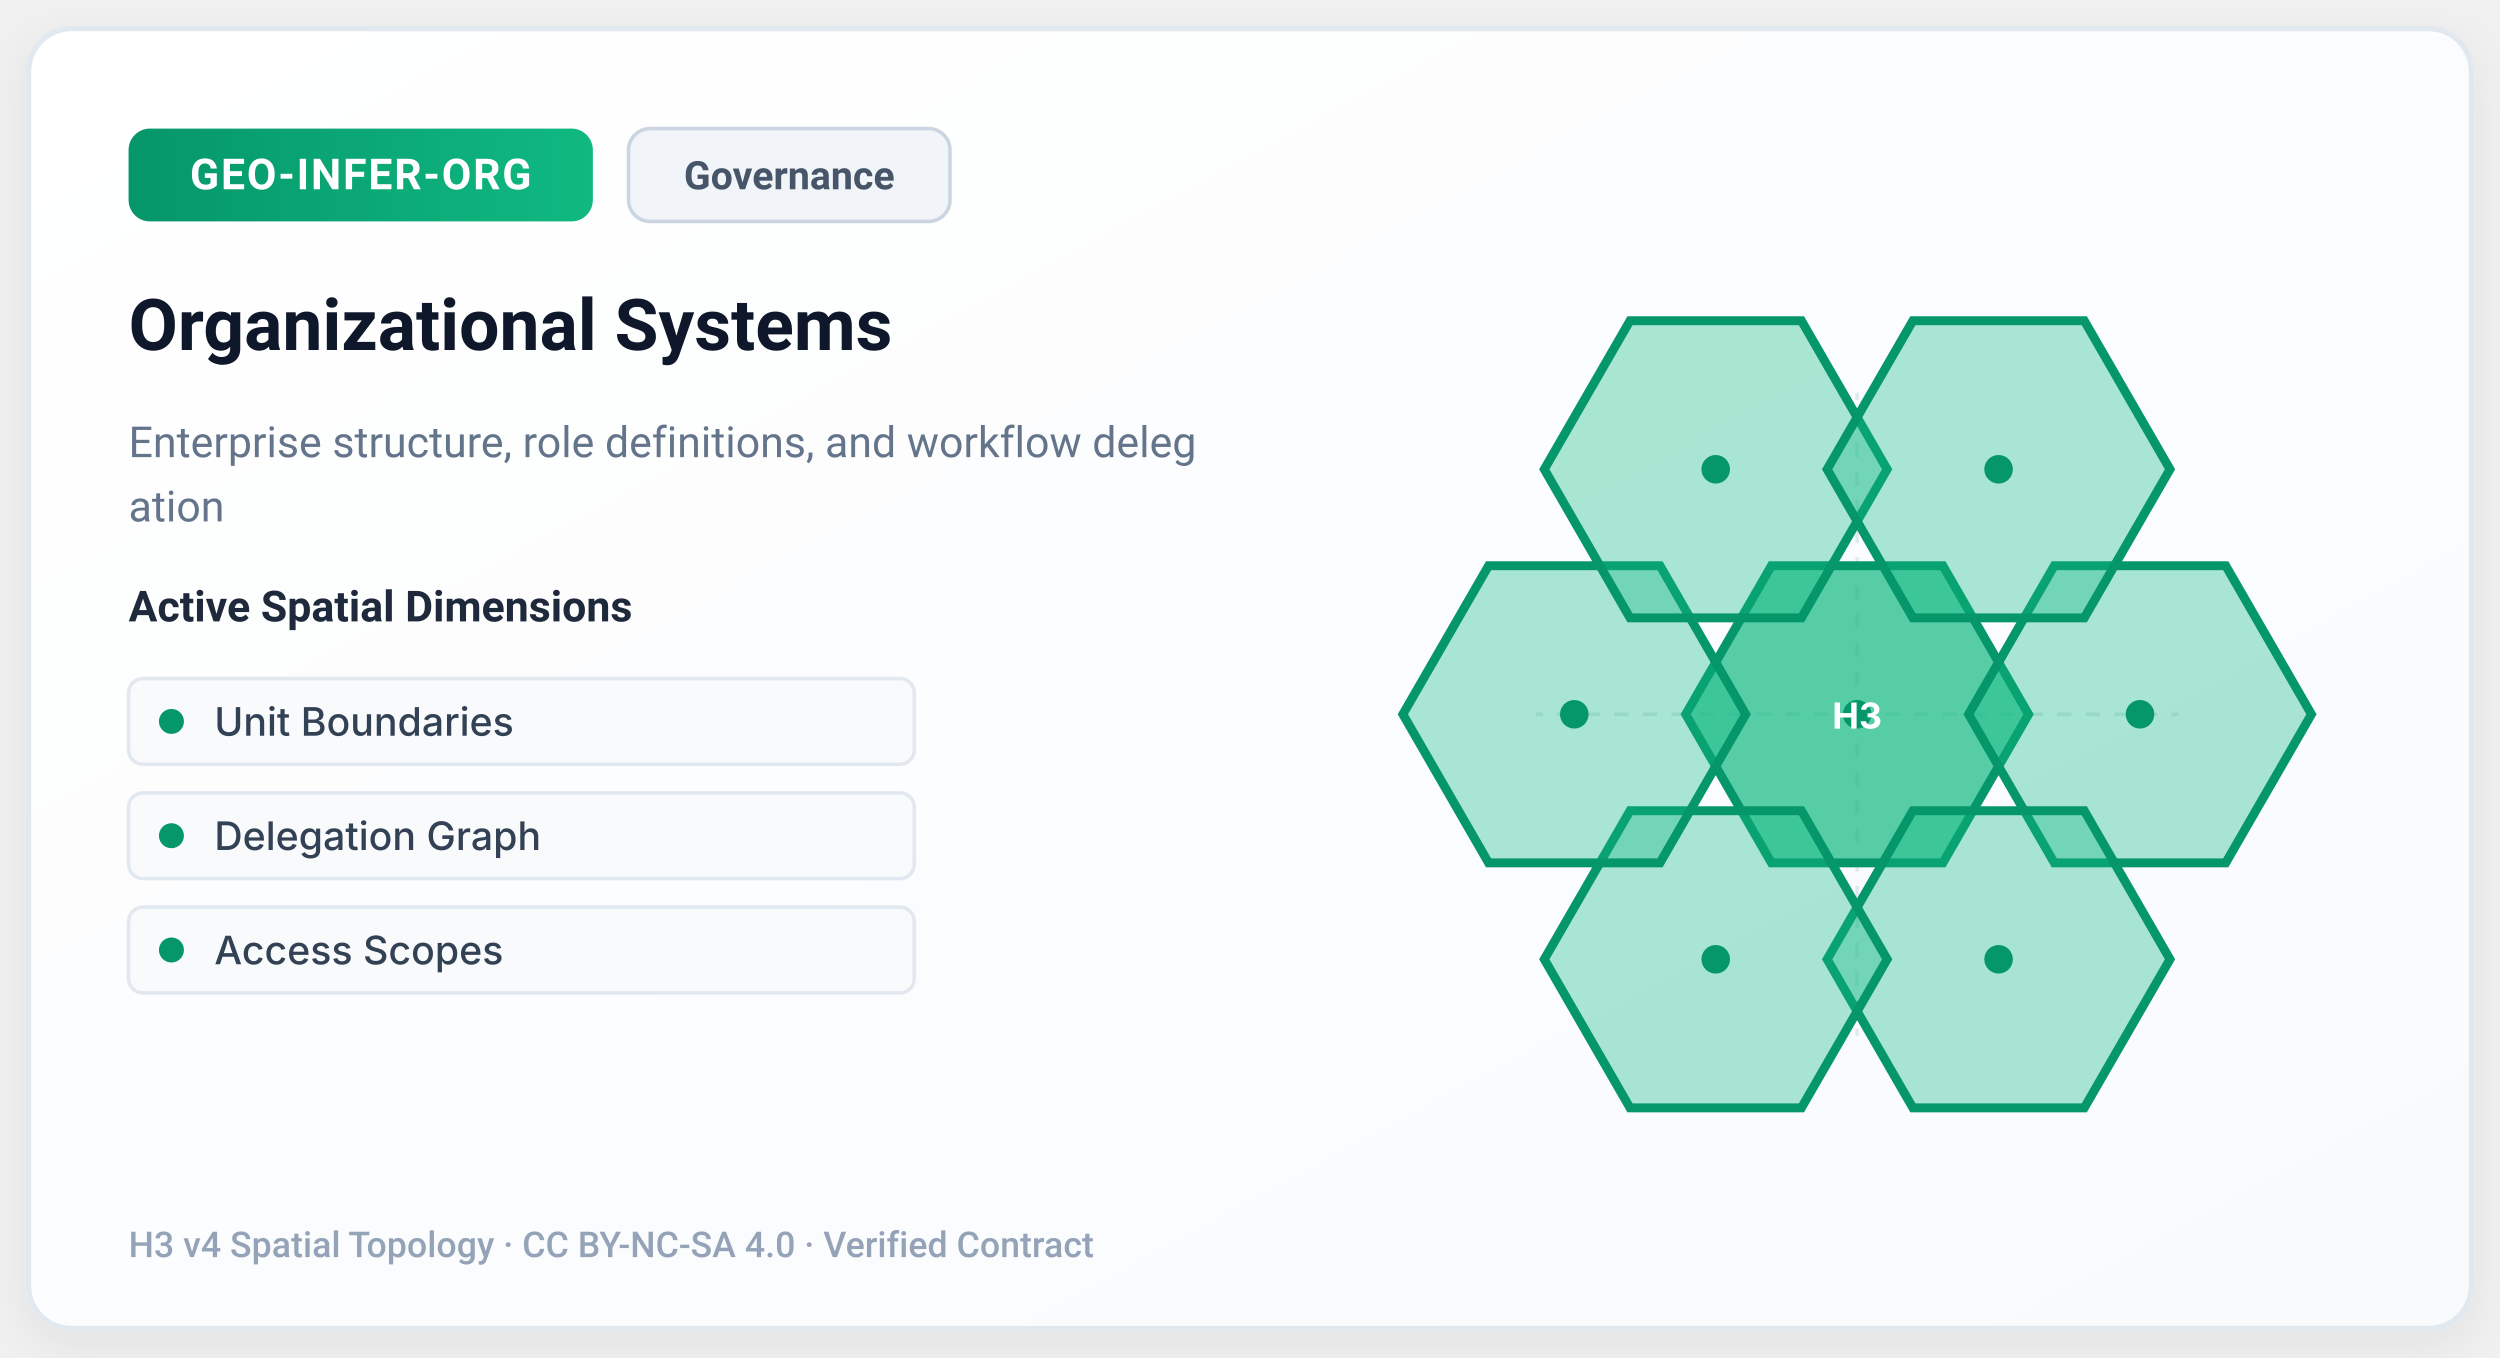
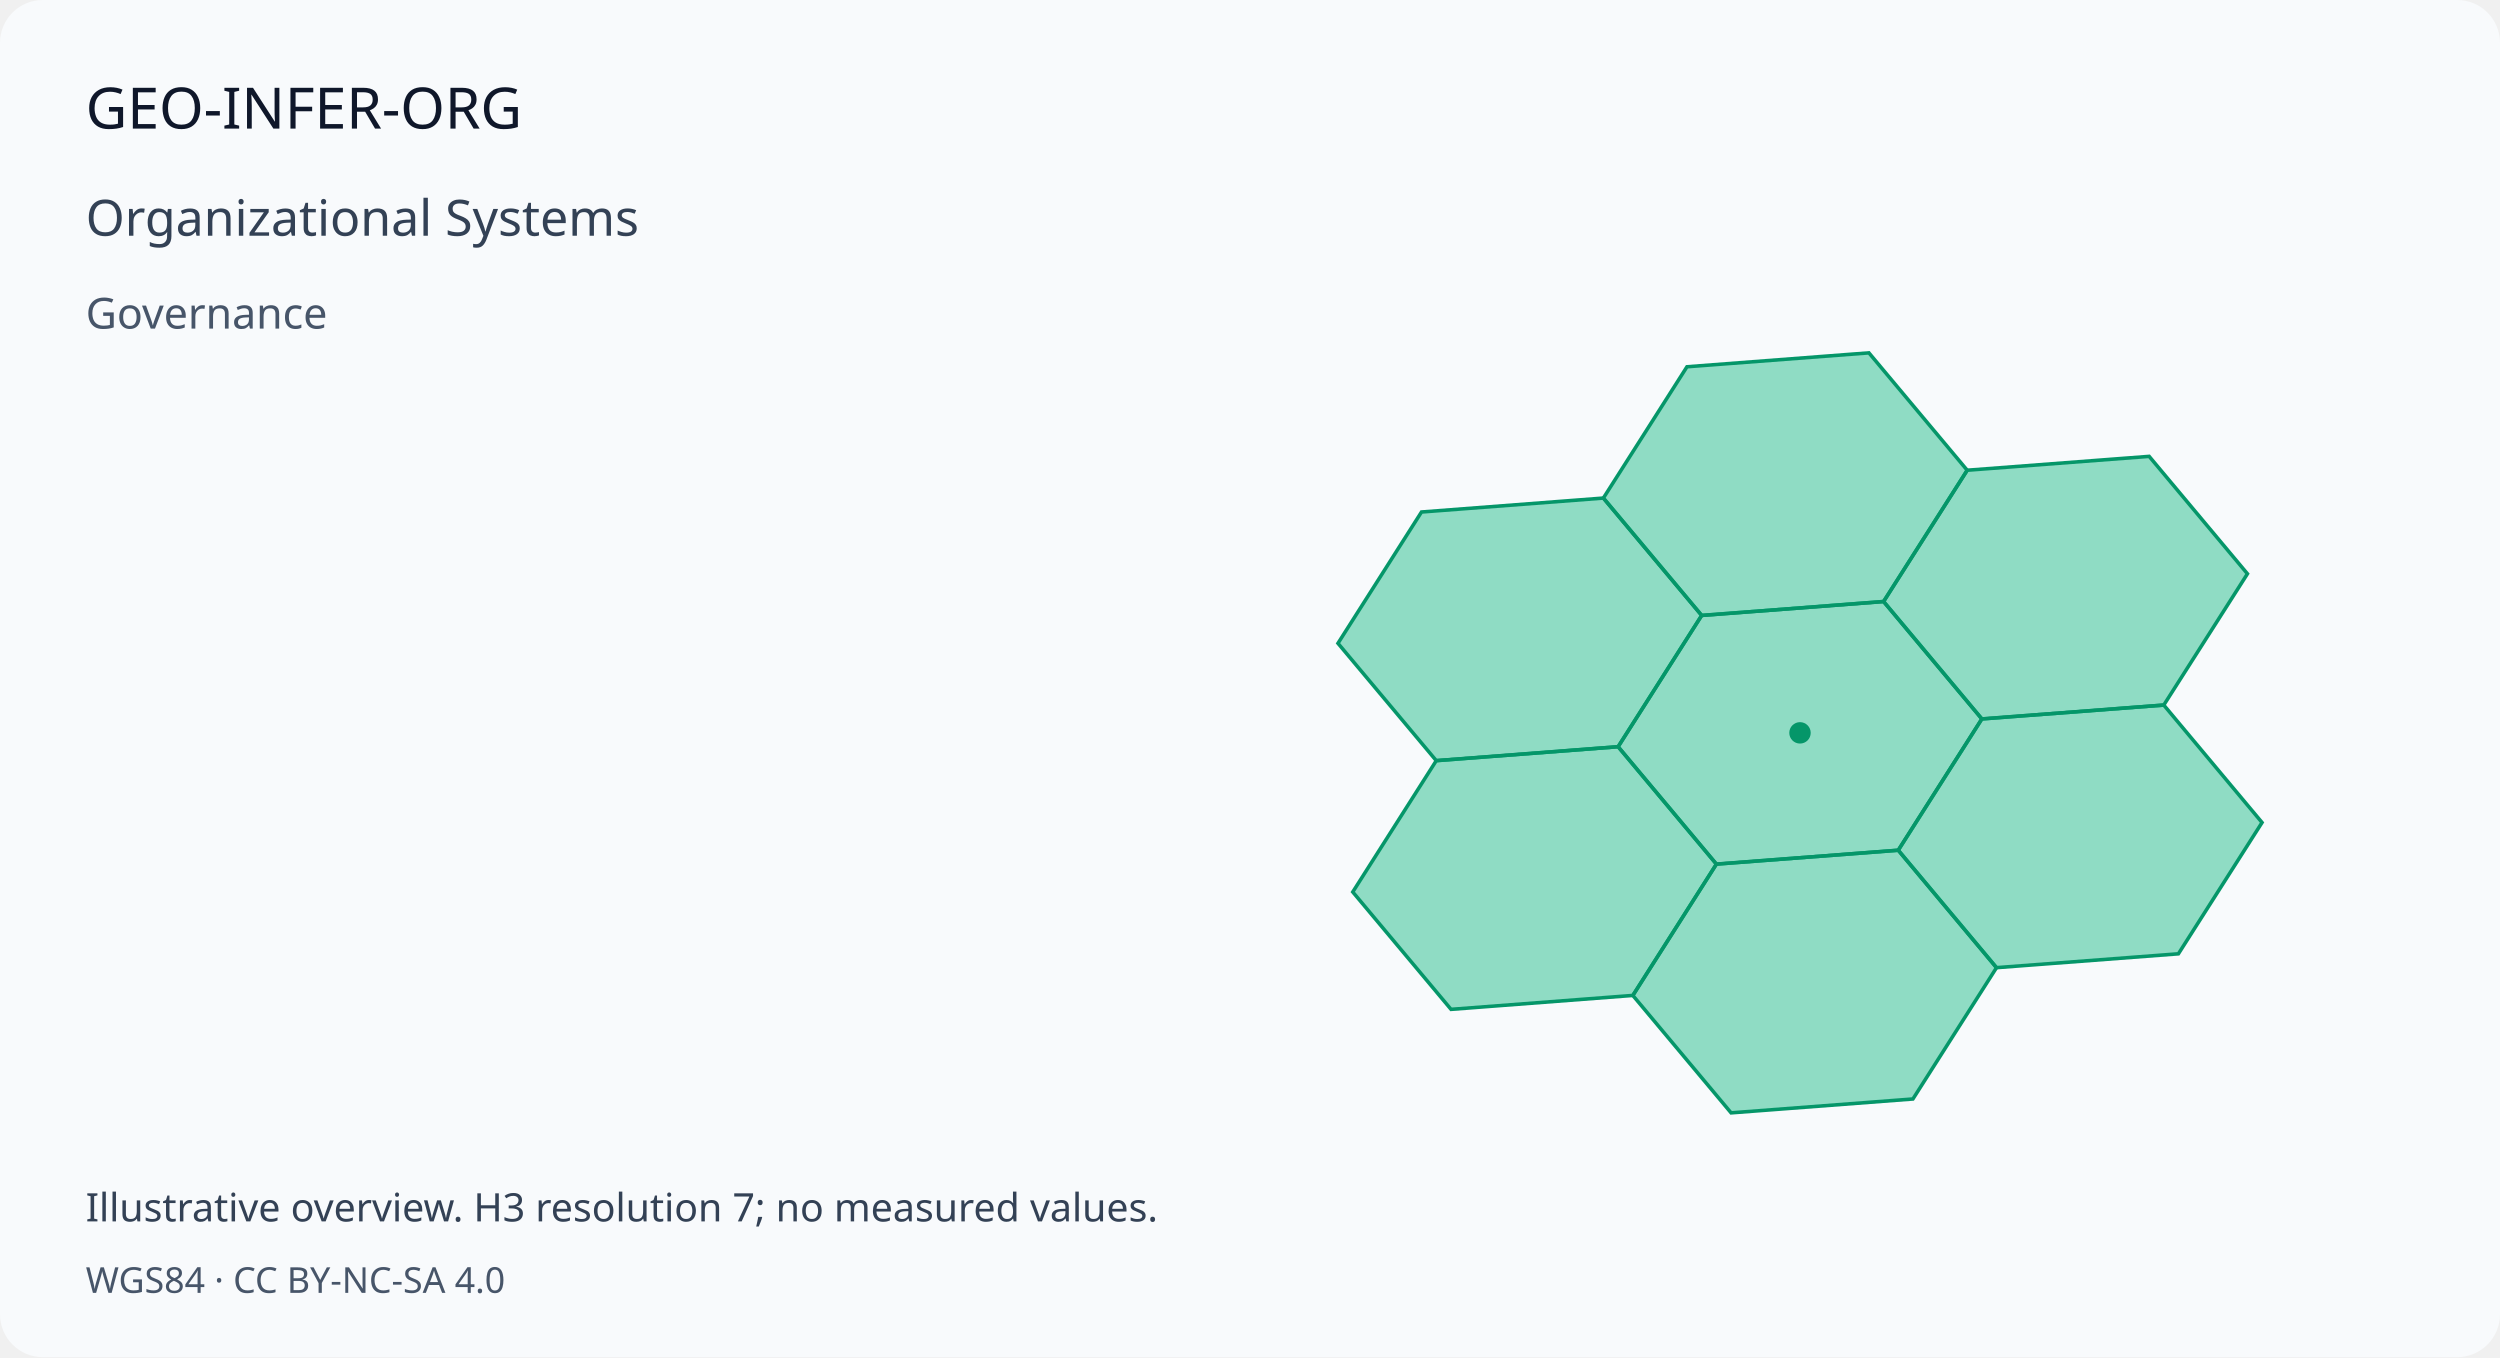
- <svg xmlns="http://www.w3.org/2000/svg" viewBox="0 0 700 380" width="700" height="380">
-   <defs>
-     <linearGradient id="bg-grad-ORG" x1="0%" y1="0%" x2="100%" y2="100%">
-       <stop offset="0%" stop-color="#ffffff" />
-       <stop offset="100%" stop-color="#f8fafc" />
-     </linearGradient>
-     <linearGradient id="badge-grad-ORG" x1="0%" y1="0%" x2="100%" y2="0%">
-       <stop offset="0%" stop-color="#059669" />
-       <stop offset="100%" stop-color="#10b981" />
-     </linearGradient>
-     <filter id="shadow-ORG" x="-5%" y="-5%" width="110%" height="110%">
-       <feDropShadow dx="0" dy="4" stdDeviation="6" flood-opacity="0.06" />
-     </filter>
-   </defs>
-   <rect x="8" y="8" width="684" height="364" rx="12" fill="url(#bg-grad-ORG)" stroke="#e2e8f0" stroke-width="1.5" filter="url(#shadow-ORG)" />
-   <g transform="translate(0, 0)">
-     <rect x="36" y="36" width="130" height="26" rx="6" fill="url(#badge-grad-ORG)" />
-     <text x="101" y="53" text-anchor="middle" fill="#ffffff" font-family="-apple-system, BlinkMacSystemFont, Segoe UI, Roboto, sans-serif" font-size="12" font-weight="700" letter-spacing="0.5">GEO-INFER-ORG</text>
-     <rect x="176" y="36" width="90" height="26" rx="6" fill="#f1f5f9" stroke="#cbd5e1" stroke-width="1" />
-     <text x="221" y="53" text-anchor="middle" fill="#475569" font-family="-apple-system, BlinkMacSystemFont, Segoe UI, Roboto, sans-serif" font-size="11" font-weight="600">Governance</text>
-     <text x="36" y="98" fill="#0f172a" font-family="-apple-system, BlinkMacSystemFont, Segoe UI, Roboto, sans-serif" font-size="20" font-weight="700">Organizational Systems</text>
-     <text x="36" y="128" fill="#64748b" font-family="-apple-system, BlinkMacSystemFont, Segoe UI, Roboto, sans-serif" font-size="12" font-weight="400">
-       <tspan x="36" dy="0">Enterprise structure, role definitions, and workflow deleg</tspan>
-       <tspan x="36" dy="18">ation</tspan>
-     </text>
-     <text x="36" y="174" fill="#1e293b" font-family="-apple-system, BlinkMacSystemFont, Segoe UI, Roboto, sans-serif" font-size="12" font-weight="600">Active Spatial Dimensions</text>
-     <rect x="36" y="190" width="220" height="24" rx="4" fill="#f8fafc" stroke="#e2e8f0" stroke-width="1" />
-     <circle cx="48" cy="202" r="3.5" fill="#059669" />
-     <text x="60" y="206" fill="#334155" font-family="-apple-system, sans-serif" font-size="11" font-weight="500">Unit Boundaries</text>
-     <rect x="36" y="222" width="220" height="24" rx="4" fill="#f8fafc" stroke="#e2e8f0" stroke-width="1" />
-     <circle cx="48" cy="234" r="3.5" fill="#059669" />
-     <text x="60" y="238" fill="#334155" font-family="-apple-system, sans-serif" font-size="11" font-weight="500">Delegation Graph</text>
-     <rect x="36" y="254" width="220" height="24" rx="4" fill="#f8fafc" stroke="#e2e8f0" stroke-width="1" />
-     <circle cx="48" cy="266" r="3.5" fill="#059669" />
-     <text x="60" y="270" fill="#334155" font-family="-apple-system, sans-serif" font-size="11" font-weight="500">Access Scopes</text>
-     <text x="36" y="352" fill="#94a3b8" font-family="-apple-system, BlinkMacSystemFont, Segoe UI, Roboto, sans-serif" font-size="10" font-weight="500">H3 v4 Spatial Topology · CC BY-NC-SA 4.0 · Verified Contract</text>
-   </g>
-   <g>
-     <line x1="520" y1="200" x2="430" y2="200" stroke="#e2e8f0" stroke-width="1" stroke-dasharray="4,4" />
-     <line x1="520" y1="200" x2="610" y2="200" stroke="#e2e8f0" stroke-width="1" stroke-dasharray="4,4" />
-     <line x1="520" y1="200" x2="520" y2="110" stroke="#e2e8f0" stroke-width="1" stroke-dasharray="4,4" />
-     <line x1="520" y1="200" x2="520" y2="290" stroke="#e2e8f0" stroke-width="1" stroke-dasharray="4,4" />
-     <polygon points="568.0,200.0 544.0,241.6 496.0,241.6 472.0,200.0 496.0,158.4 544.0,158.4" fill="#10b981" fill-opacity="0.7" stroke="#059669" stroke-width="2.5" />
-     <circle cx="520.0" cy="200.0" r="4" fill="#059669" />
-     <text x="520.0" y="204.0" text-anchor="middle" fill="#ffffff" font-family="-apple-system, sans-serif" font-size="10" font-weight="700">H3</text>
-     <polygon points="647.2,200.0 623.2,241.6 575.2,241.6 551.2,200.0 575.2,158.4 623.2,158.4" fill="#10b981" fill-opacity="0.35" stroke="#059669" stroke-width="2.5" />
-     <circle cx="599.2" cy="200.0" r="4" fill="#059669" />
-     <polygon points="607.6,268.6 583.6,310.2 535.6,310.2 511.6,268.6 535.6,227.0 583.6,227.0" fill="#10b981" fill-opacity="0.35" stroke="#059669" stroke-width="2.5" />
-     <circle cx="559.6" cy="268.6" r="4" fill="#059669" />
-     <polygon points="528.4,268.6 504.4,310.2 456.4,310.2 432.4,268.6 456.4,227.0 504.4,227.0" fill="#10b981" fill-opacity="0.35" stroke="#059669" stroke-width="2.5" />
-     <circle cx="480.4" cy="268.6" r="4" fill="#059669" />
-     <polygon points="488.8,200.0 464.8,241.6 416.8,241.6 392.8,200.0 416.8,158.4 464.8,158.4" fill="#10b981" fill-opacity="0.35" stroke="#059669" stroke-width="2.5" />
-     <circle cx="440.8" cy="200.0" r="4" fill="#059669" />
-     <polygon points="528.4,131.4 504.4,173.0 456.4,173.0 432.4,131.4 456.4,89.8 504.4,89.8" fill="#10b981" fill-opacity="0.35" stroke="#059669" stroke-width="2.5" />
-     <circle cx="480.4" cy="131.4" r="4" fill="#059669" />
-     <polygon points="607.6,131.4 583.6,173.0 535.6,173.0 511.6,131.4 535.6,89.8 583.6,89.8" fill="#10b981" fill-opacity="0.35" stroke="#059669" stroke-width="2.5" />
-     <circle cx="559.6" cy="131.4" r="4" fill="#059669" />
-   </g>
+ <svg xmlns="http://www.w3.org/2000/svg" role="img" aria-labelledby="title-ORG desc-ORG" viewBox="0 0 700 380" width="700" height="380">
+   <rect width="100%" height="100%" rx="12" fill="#f8fafc" />
+   <text x="24" y="36" font-family="sans-serif" font-size="16" fill="#0f172a">GEO-INFER-ORG</text>
+   <text x="24" y="66" font-family="sans-serif" font-size="14" fill="#334155">Organizational Systems</text>
+   <text x="24" y="92" font-family="sans-serif" font-size="12" fill="#475569">Governance</text>
+   <polygon data-h3="872830828ffffff" points="531.510,238.063 554.921,201.300 527.402,168.425 476.471,172.318 453.071,209.082 480.590,241.953 531.510,238.063" fill="#10b981" fill-opacity="0.45" stroke="#059669" />
+   <polygon data-h3="872830829ffffff" points="453.071,209.082 476.471,172.318 448.946,139.456 398.020,143.360 374.630,180.124 402.155,212.983 453.071,209.082" fill="#10b981" fill-opacity="0.45" stroke="#059669" />
+   <polygon data-h3="87283082affffff" points="605.856,197.419 629.282,160.660 601.763,127.782 550.817,131.666 527.402,168.425 554.921,201.300 605.856,197.419" fill="#10b981" fill-opacity="0.45" stroke="#059669" />
+   <polygon data-h3="87283082bffffff" points="527.402,168.425 550.817,131.666 523.292,98.800 472.351,102.696 448.946,139.456 476.471,172.318 527.402,168.425" fill="#10b981" fill-opacity="0.45" stroke="#059669" />
+   <polygon data-h3="87283082cffffff" points="535.617,307.714 559.023,270.946 531.510,238.063 480.590,241.953 457.194,278.721 484.707,311.600 535.617,307.714" fill="#10b981" fill-opacity="0.45" stroke="#059669" />
+   <polygon data-h3="87283082dffffff" points="457.194,278.721 480.590,241.953 453.071,209.082 402.155,212.983 378.770,249.751 406.289,282.619 457.194,278.721" fill="#10b981" fill-opacity="0.45" stroke="#059669" />
+   <polygon data-h3="87283082effffff" points="609.948,267.068 633.370,230.305 605.856,197.419 554.921,201.300 531.510,238.063 559.023,270.946 609.948,267.068" fill="#10b981" fill-opacity="0.45" stroke="#059669" />
+   <circle cx="504.0" cy="205.2" r="3" fill="#059669" />
+   <text x="24" y="342" font-family="sans-serif" font-size="11" fill="#334155">Illustrative overview. H3 resolution 7; no measured values.</text>
+   <text x="24" y="362" font-family="sans-serif" font-size="10" fill="#475569">WGS84 · CC BY-NC-SA 4.0</text>
</svg>
